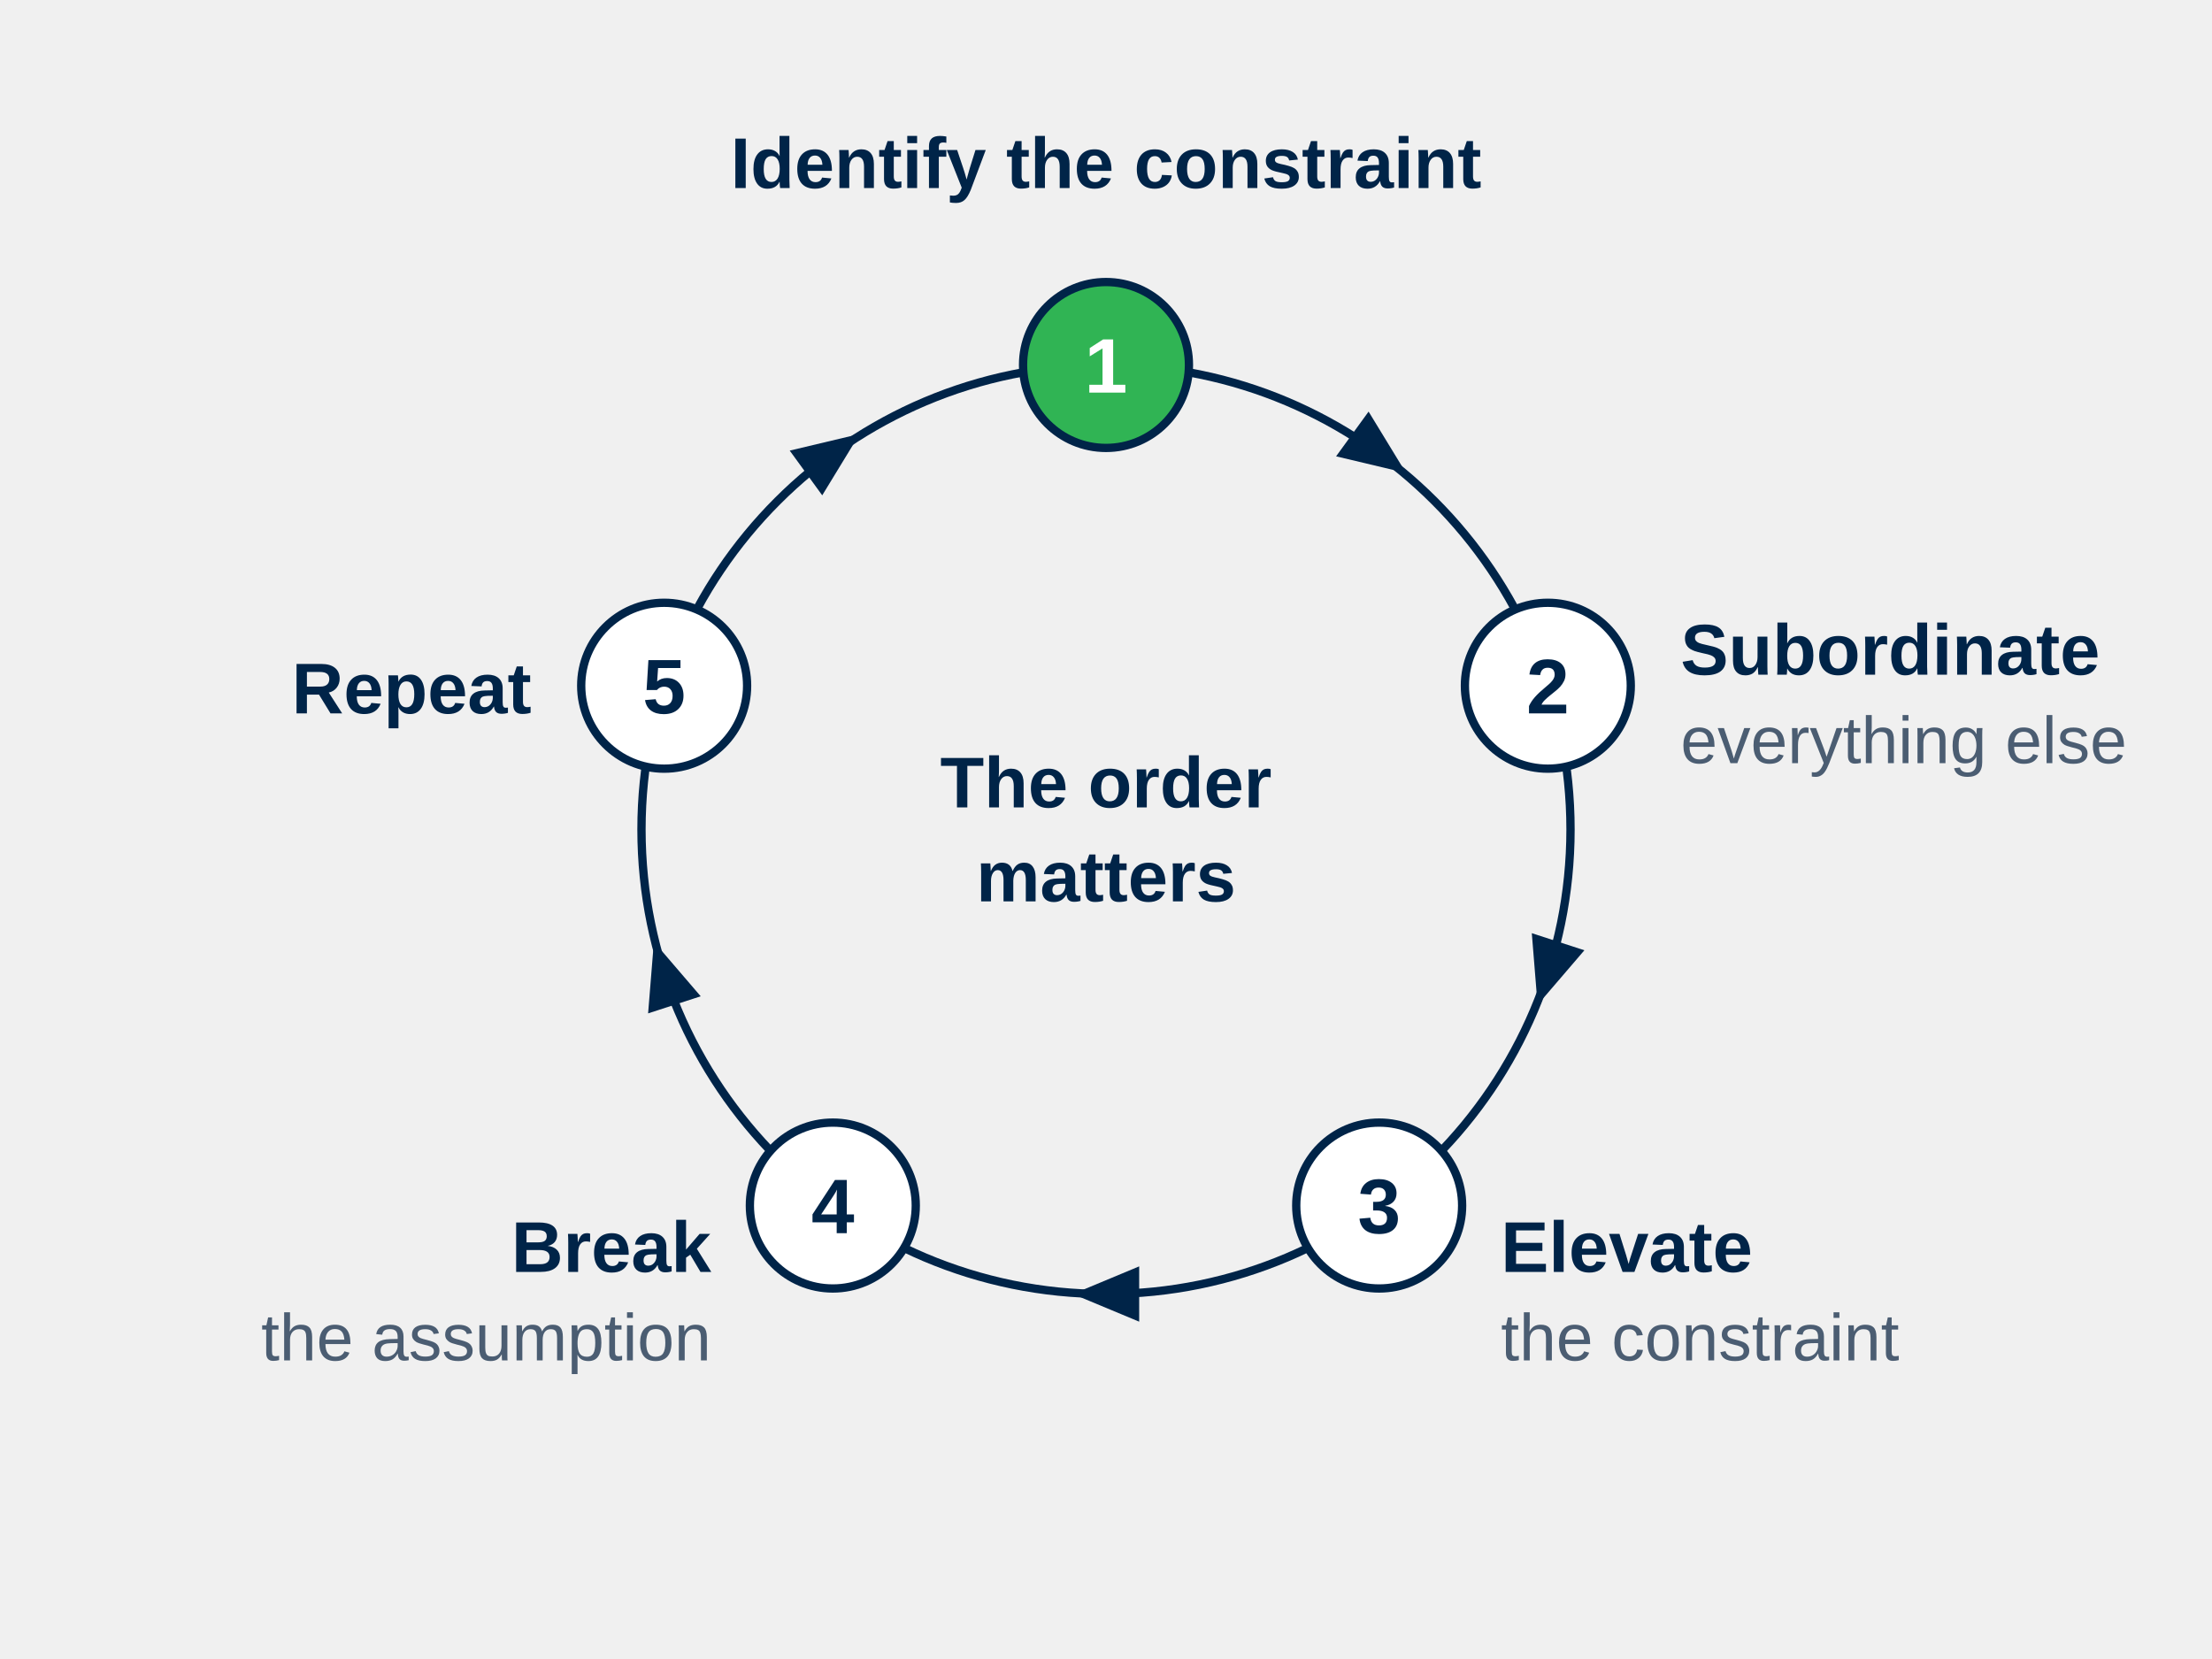
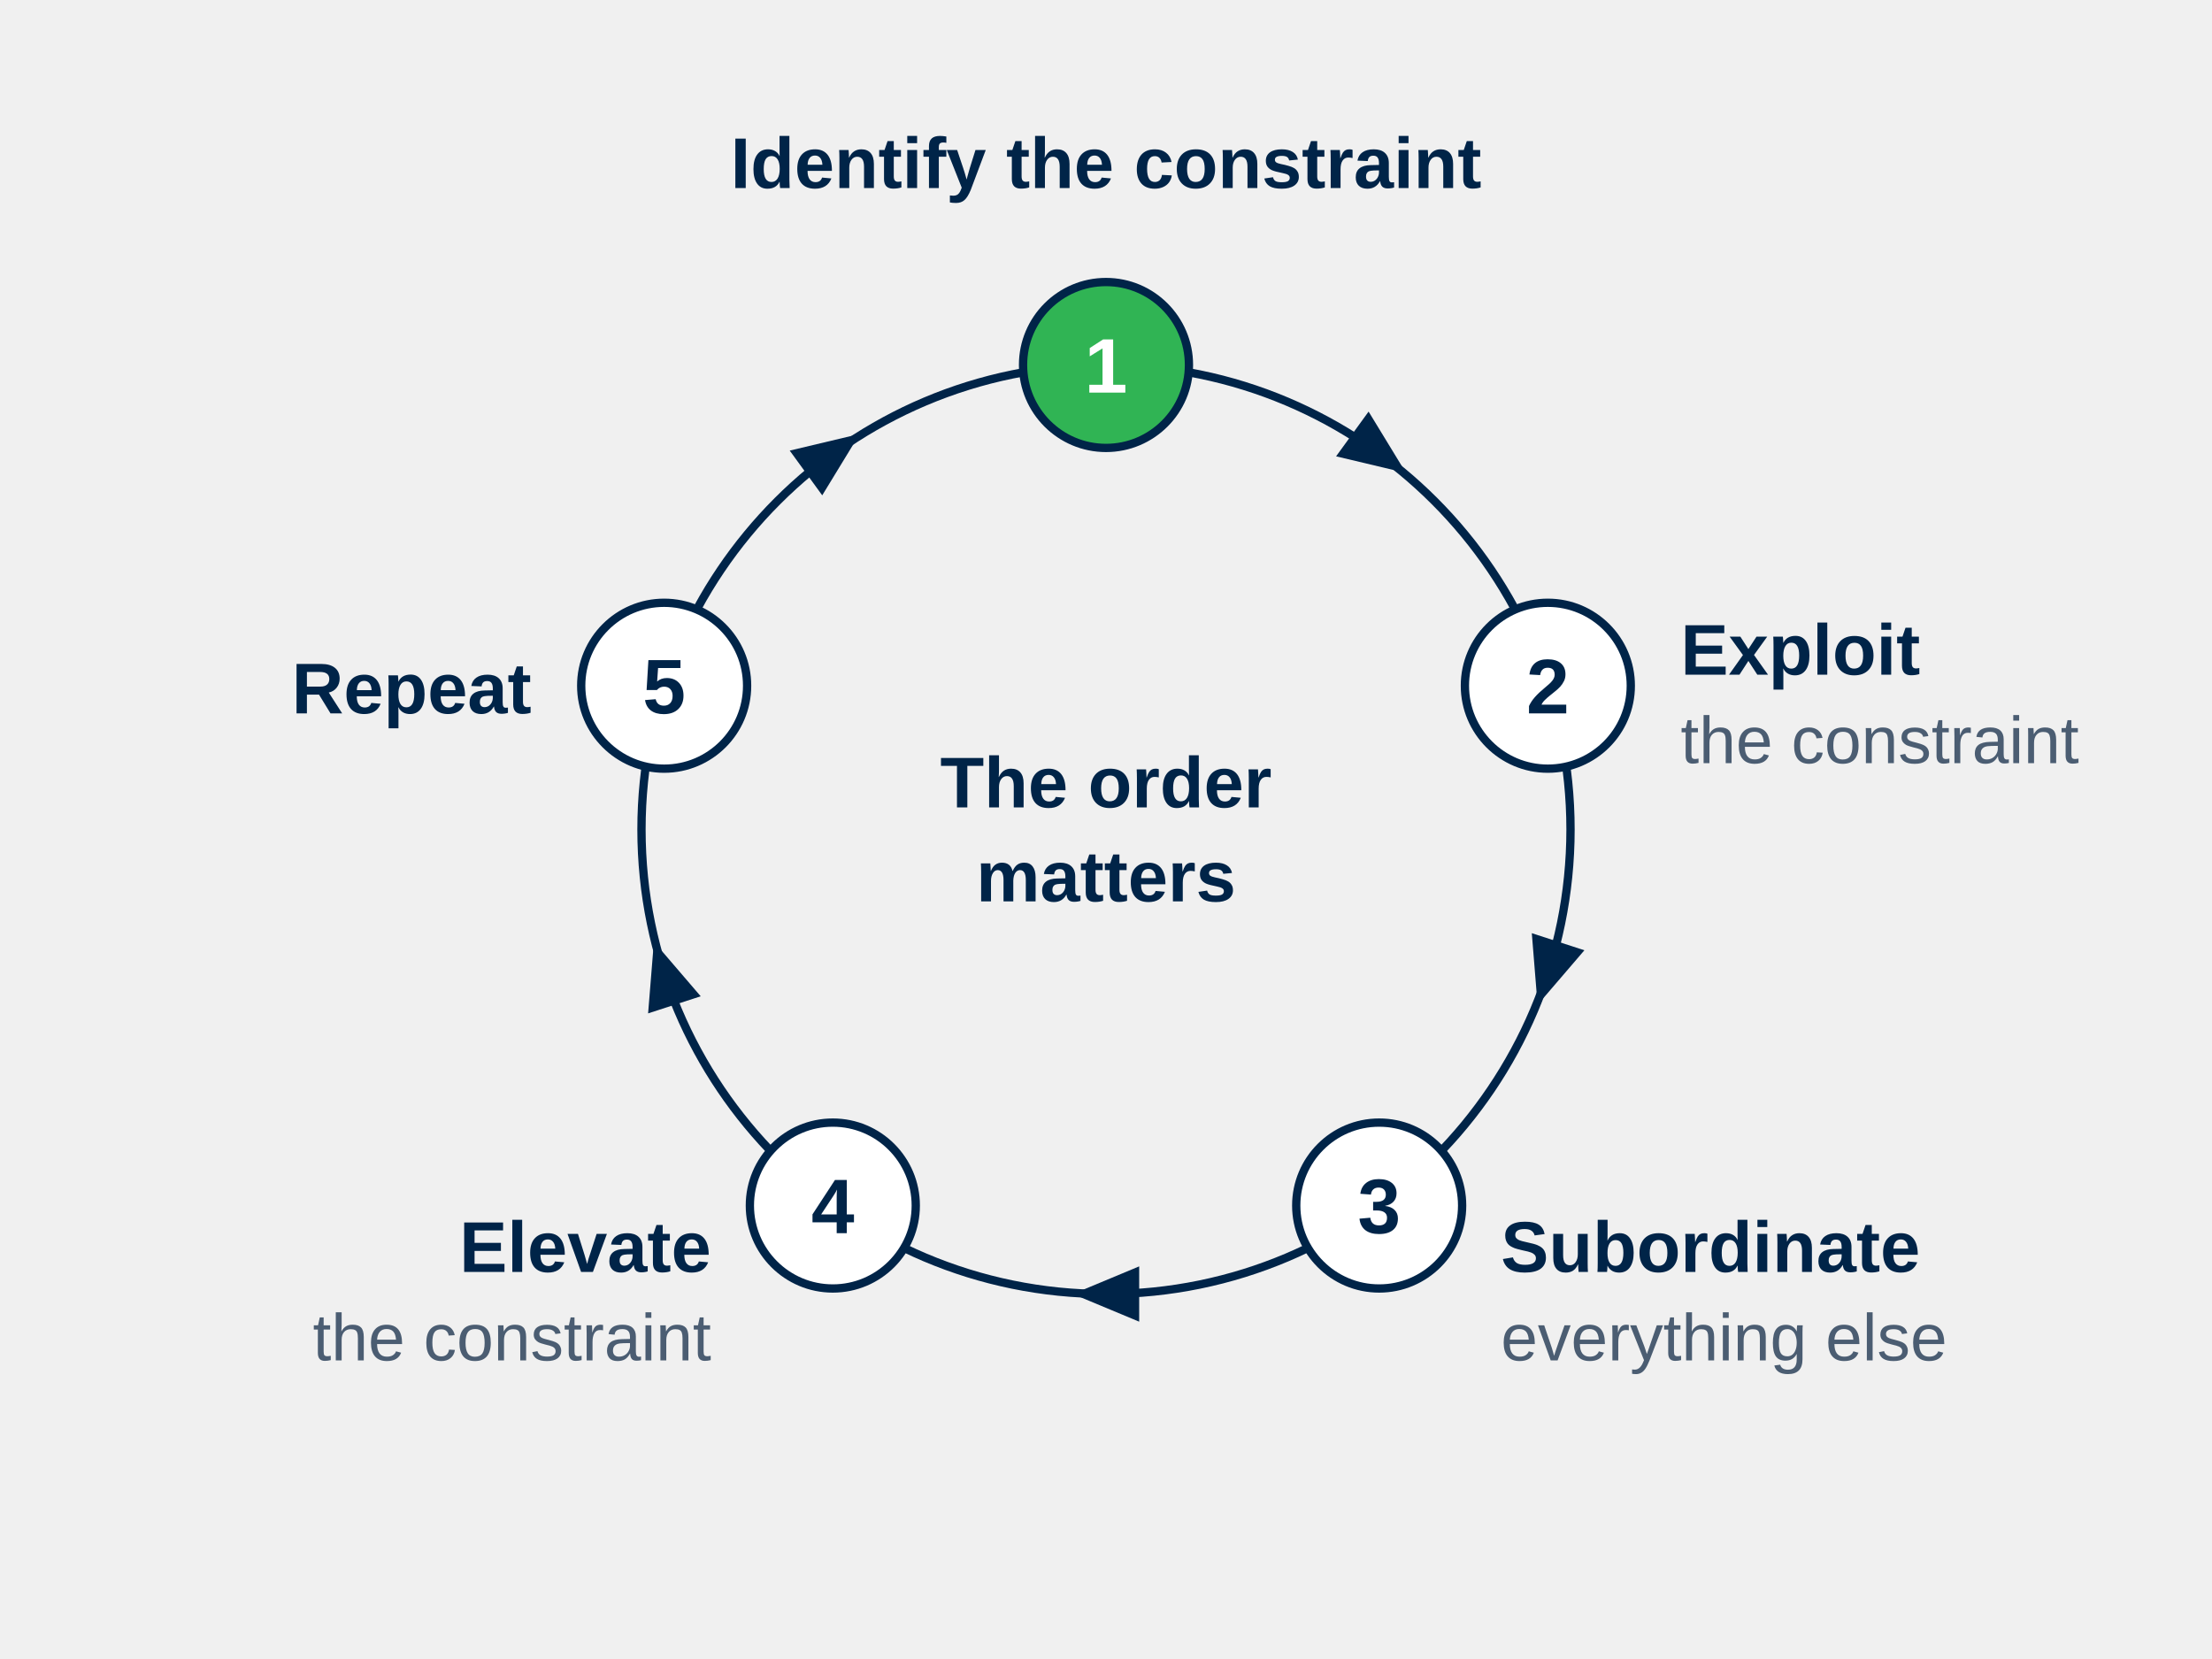
<svg xmlns="http://www.w3.org/2000/svg" viewBox="0 0 400 300" role="img" aria-labelledby="t d" font-family="Schibsted Grotesk, Segoe UI, Arial, sans-serif">
  <circle cx="200" cy="150" r="84" fill="none" stroke="#002448" stroke-width="1.5" />
  <path d="M-6,-5 L6,0 L-6,5 z" fill="#002448" transform="translate(249.4,82.0) rotate(36.0)" />
  <path d="M-6,-5 L6,0 L-6,5 z" fill="#002448" transform="translate(279.9,176.0) rotate(108.0)" />
  <path d="M-6,-5 L6,0 L-6,5 z" fill="#002448" transform="translate(200.0,234.0) rotate(180.0)" />
  <path d="M-6,-5 L6,0 L-6,5 z" fill="#002448" transform="translate(120.1,176.0) rotate(252.0)" />
  <path d="M-6,-5 L6,0 L-6,5 z" fill="#002448" transform="translate(150.6,82.0) rotate(324.0)" />
  <circle cx="200.0" cy="66.0" r="15" fill="#30b454" stroke="#002448" stroke-width="1.5" />
  <text x="200.0" y="71.0" font-size="14" font-weight="700" fill="#ffffff" text-anchor="middle">1</text>
  <circle cx="279.9" cy="124.0" r="15" fill="#ffffff" stroke="#002448" stroke-width="1.5" />
  <text x="279.9" y="129.0" font-size="14" font-weight="700" fill="#002448" text-anchor="middle">2</text>
  <circle cx="249.4" cy="218.0" r="15" fill="#ffffff" stroke="#002448" stroke-width="1.5" />
  <text x="249.4" y="223.0" font-size="14" font-weight="700" fill="#002448" text-anchor="middle">3</text>
  <circle cx="150.6" cy="218.0" r="15" fill="#ffffff" stroke="#002448" stroke-width="1.5" />
  <text x="150.6" y="223.0" font-size="14" font-weight="700" fill="#002448" text-anchor="middle">4</text>
  <circle cx="120.1" cy="124.0" r="15" fill="#ffffff" stroke="#002448" stroke-width="1.5" />
  <text x="120.1" y="129.0" font-size="14" font-weight="700" fill="#002448" text-anchor="middle">5</text>
  <text x="200.0" y="34.0" font-size="13" font-weight="600" fill="#002448" text-anchor="middle">Identify the constraint</text>
-   <text x="303.9" y="122.0" font-size="13" font-weight="600" fill="#002448" text-anchor="start">Subordinate</text>
-   <text x="303.9" y="138.0" font-size="12" font-weight="500" fill="#4b5d72" text-anchor="start">everything else</text>
-   <text x="271.4" y="230.0" font-size="13" font-weight="600" fill="#002448" text-anchor="start">Elevate</text>
-   <text x="271.4" y="246.0" font-size="12" font-weight="500" fill="#4b5d72" text-anchor="start">the constraint</text>
-   <text x="128.6" y="230.0" font-size="13" font-weight="600" fill="#002448" text-anchor="end">Break</text>
-   <text x="128.6" y="246.0" font-size="12" font-weight="500" fill="#4b5d72" text-anchor="end">the assumption</text>
+   <text x="303.9" y="122.0" font-size="13" font-weight="600" fill="#002448" text-anchor="start">Exploit</text>
+   <text x="303.9" y="138.0" font-size="12" font-weight="500" fill="#4b5d72" text-anchor="start">the constraint</text>
+   <text x="271.4" y="230.0" font-size="13" font-weight="600" fill="#002448" text-anchor="start">Subordinate</text>
+   <text x="271.4" y="246.0" font-size="12" font-weight="500" fill="#4b5d72" text-anchor="start">everything else</text>
+   <text x="128.6" y="230.0" font-size="13" font-weight="600" fill="#002448" text-anchor="end">Elevate</text>
+   <text x="128.6" y="246.0" font-size="12" font-weight="500" fill="#4b5d72" text-anchor="end">the constraint</text>
  <text x="96.1" y="129.0" font-size="13" font-weight="600" fill="#002448" text-anchor="end">Repeat</text>
  <text x="200.0" y="146.0" font-size="13" font-weight="700" fill="#002448" text-anchor="middle">The order</text>
  <text x="200.0" y="163.0" font-size="13" font-weight="700" fill="#002448" text-anchor="middle">matters</text>
</svg>
